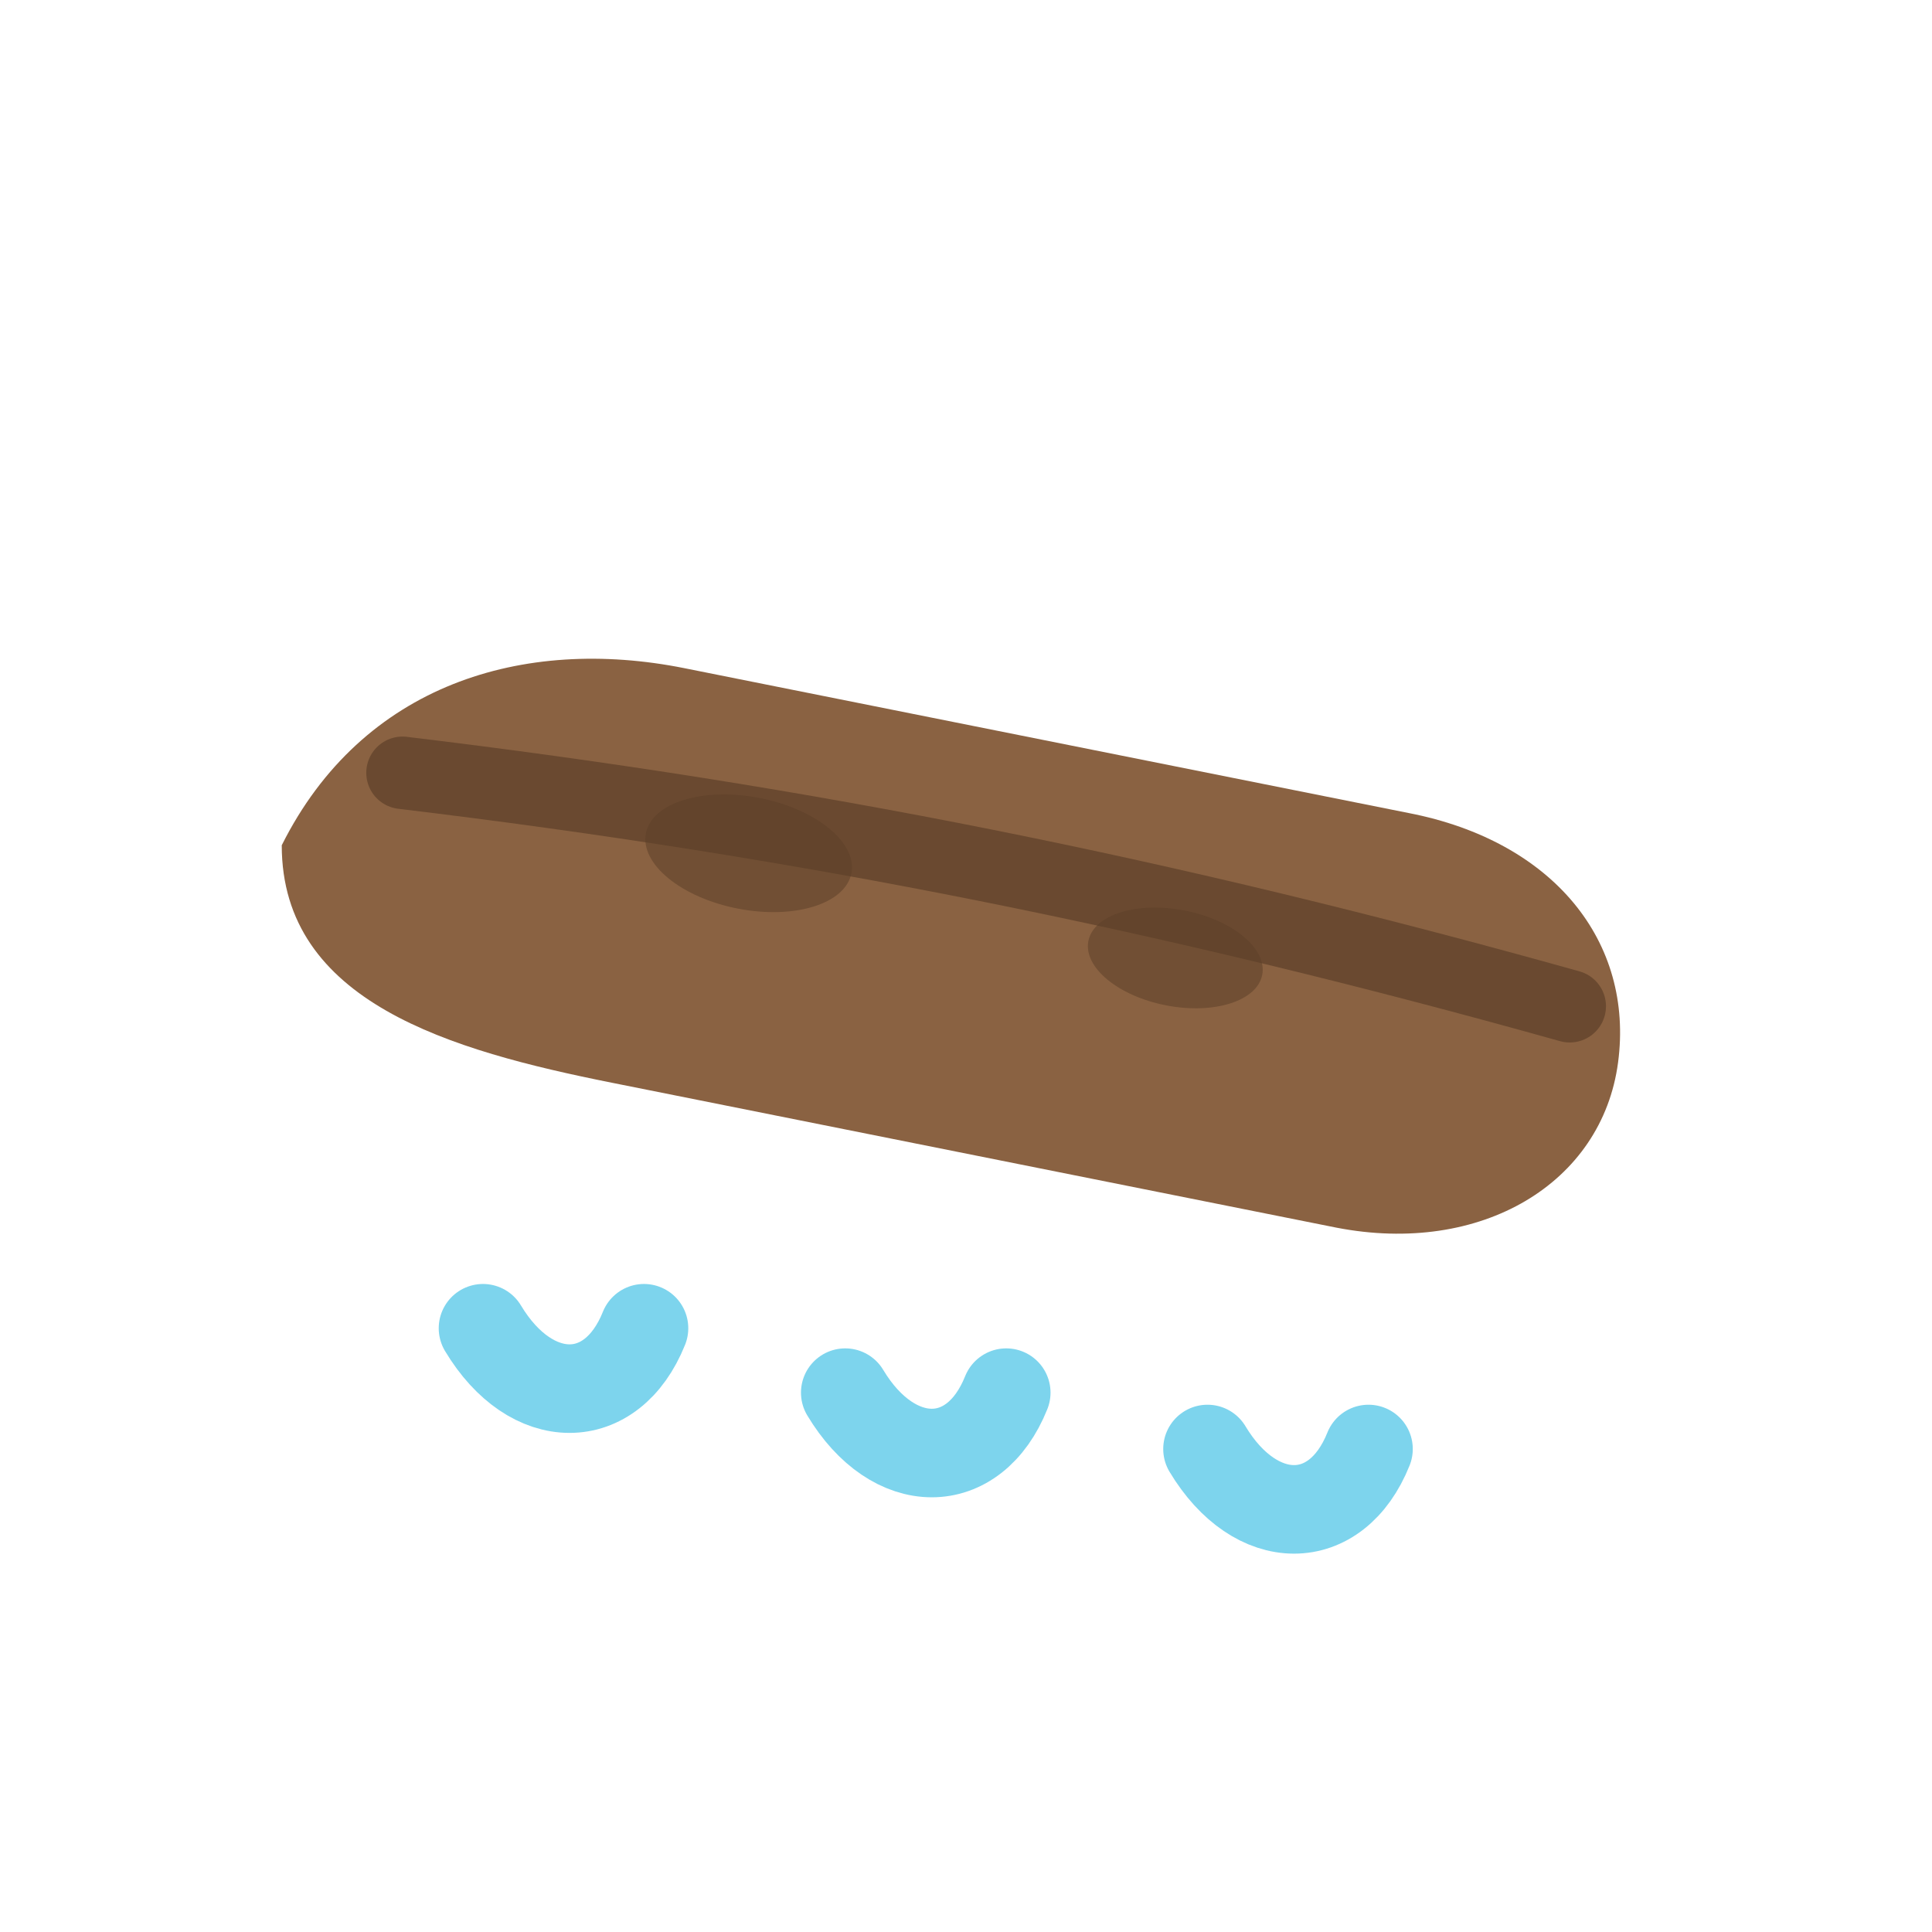
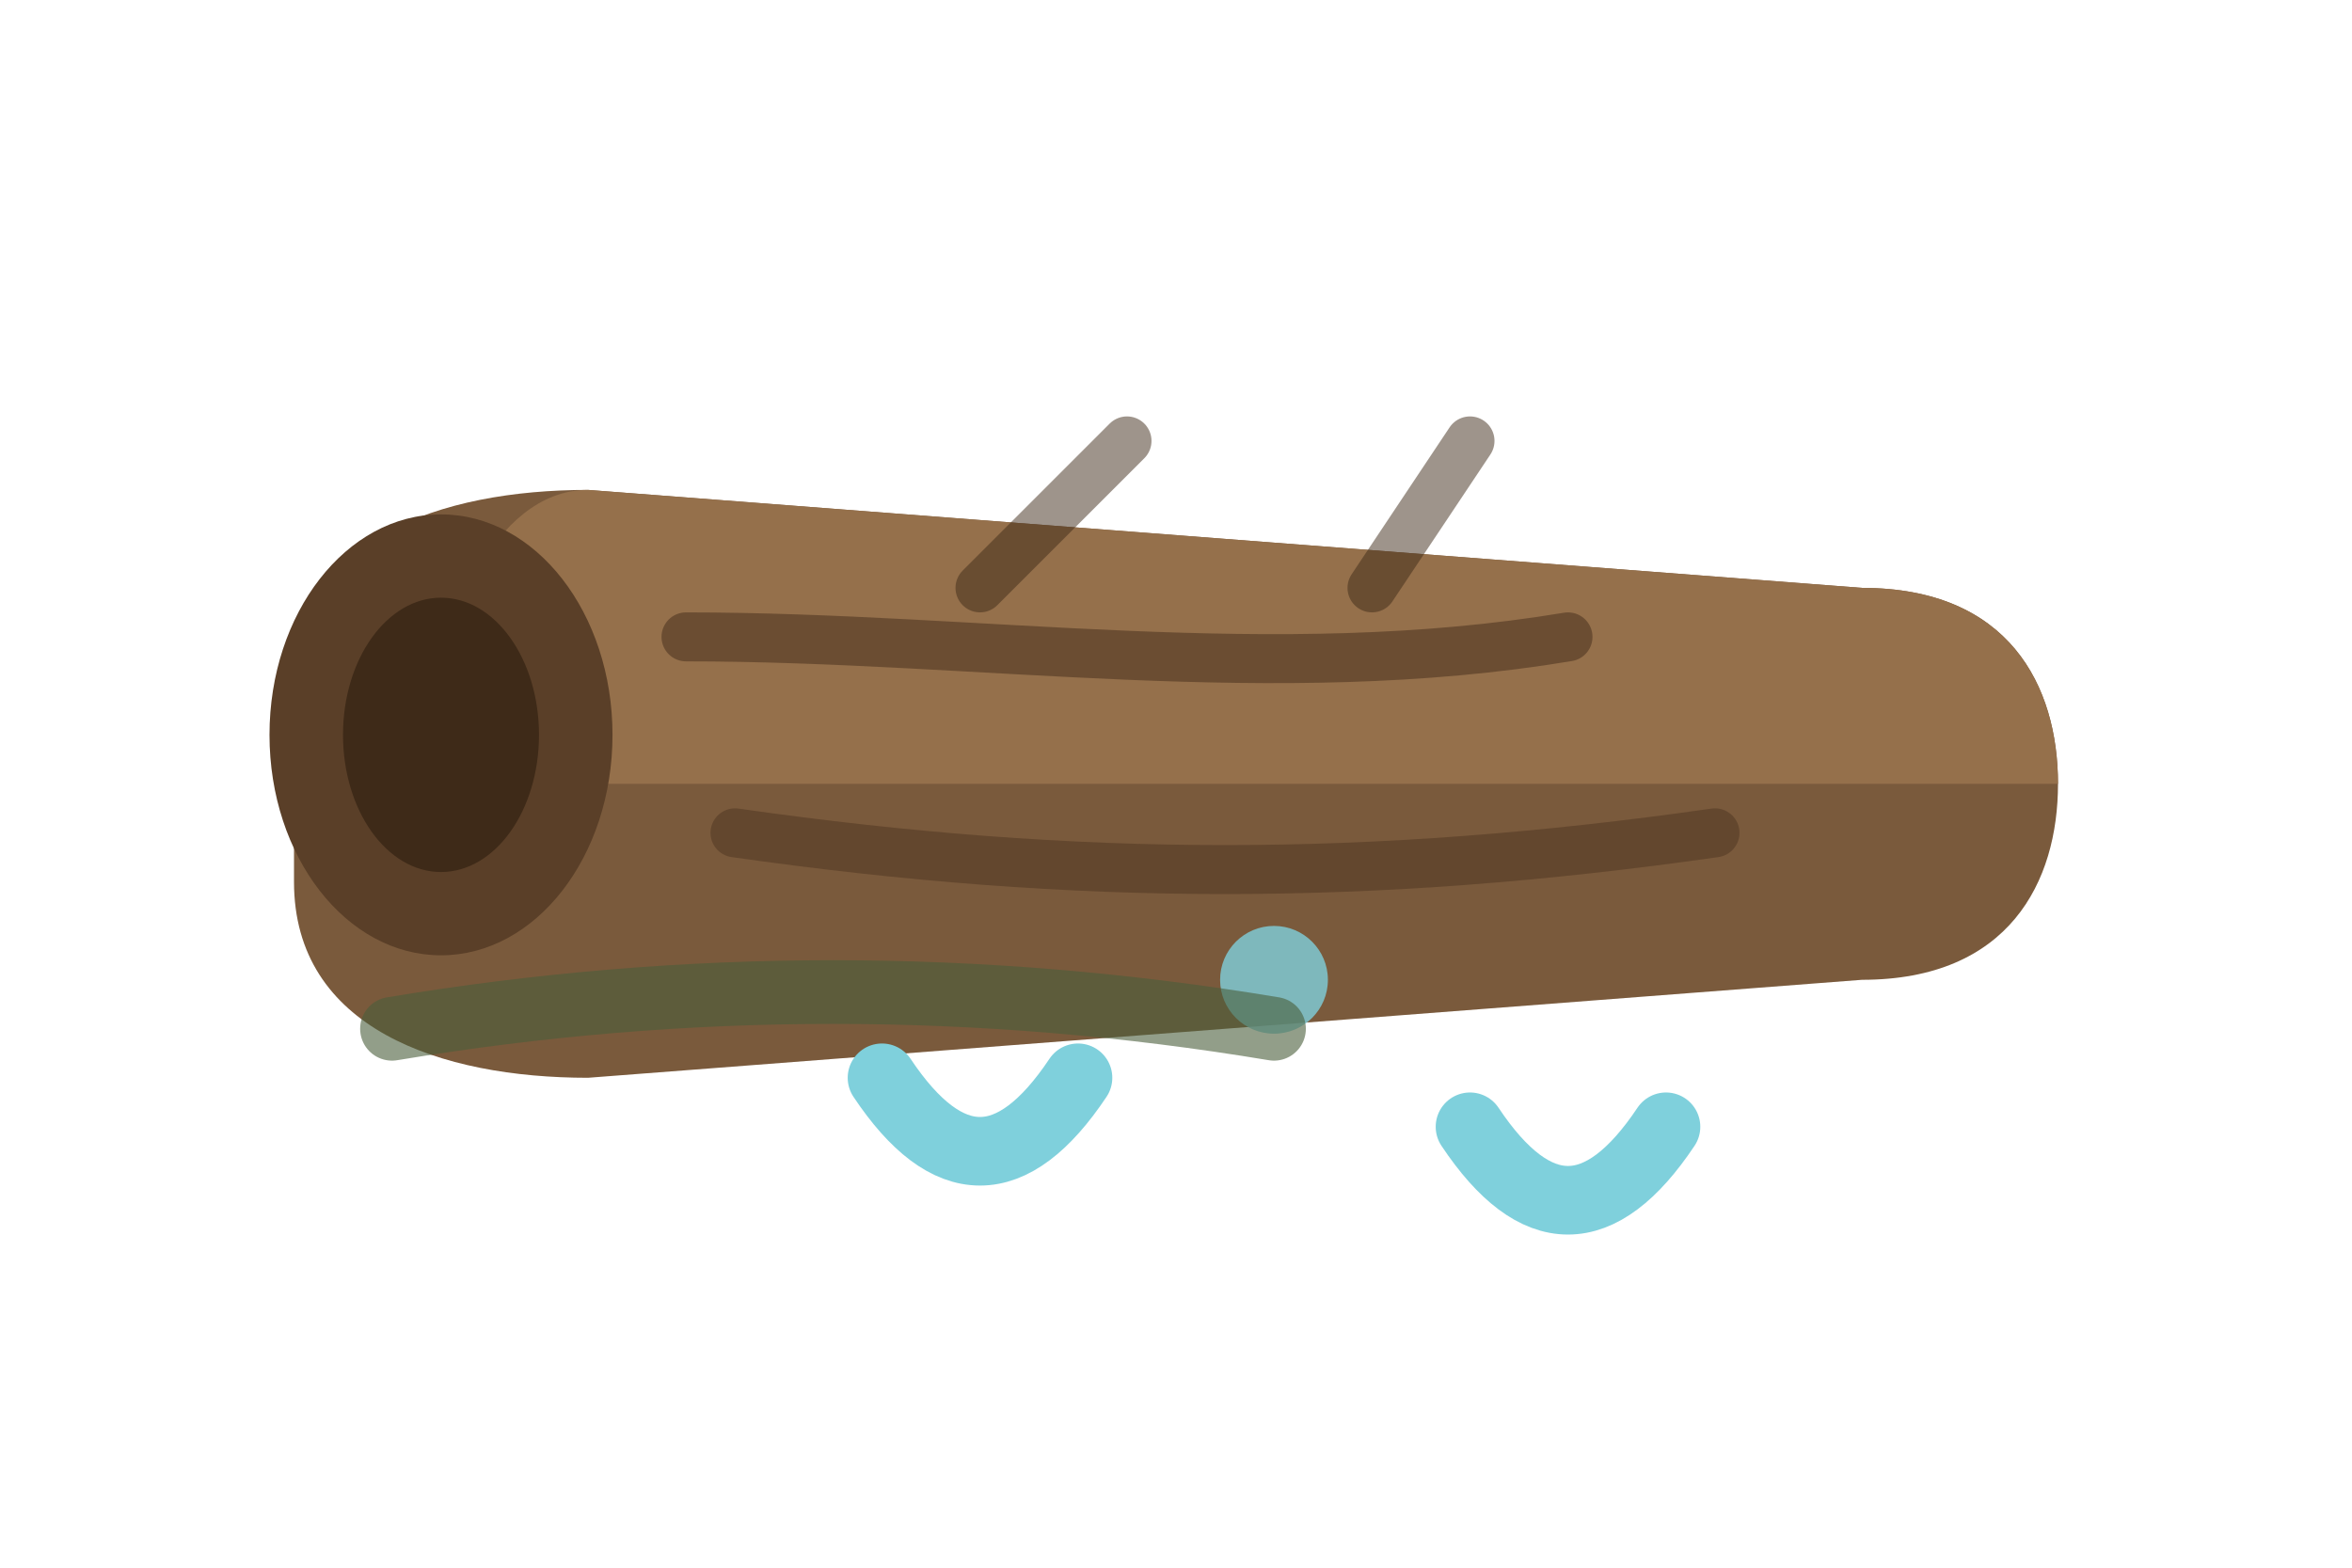
- <svg xmlns="http://www.w3.org/2000/svg" viewBox="0 0 24 24">
-   <path d="M3.5 10.5c1-2 3-2.6 5-2.2l9 1.8c1.8.35 2.8 1.6 2.6 3.1-.2 1.5-1.7 2.4-3.5 2.05l-9-1.8c-2-.4-4.1-1-4.1-2.95z" fill="#8a6242" />
-   <path d="M5 9.6c5 .6 9.5 1.5 14.5 2.9" stroke="#5c3f28" stroke-width="0.9" fill="none" stroke-linecap="round" opacity="0.7" />
-   <ellipse cx="9.3" cy="10.6" rx="1.3" ry="0.7" fill="#5c3f28" opacity="0.55" transform="rotate(11 9.3 10.6)" />
-   <ellipse cx="14.6" cy="11.9" rx="1.1" ry="0.6" fill="#5c3f28" opacity="0.55" transform="rotate(11 14.6 11.9)" />
-   <path d="M6 16.5c.6 1 1.6 1 2 0M10.5 17.3c.6 1 1.6 1 2 0M15 18c.6 1 1.6 1 2 0" stroke="#5cc9e8" stroke-width="1.1" fill="none" stroke-linecap="round" opacity="0.8" />
+ <svg xmlns="http://www.w3.org/2000/svg" viewBox="0 0 48 32">
+   <path d="M6 14c0-3 3-4 6-4l26 2c3 0 4 2 4 4s-1 4-4 4l-26 2c-3 0-6-1-6-4z" fill="#7a5a3c" />
+   <path d="M12 10l26 2c3 0 4 2 4 4H12c-2 0-3-1-3-2s1-4 3-4z" fill="#95704b" />
+   <ellipse cx="9" cy="15" rx="3.5" ry="4.5" fill="#5a3f28" />
+   <ellipse cx="9" cy="15" rx="2" ry="2.8" fill="#3e2a18" />
+   <path d="M14 13c6 0 12 1 18 0M15 17c7 1 13 1 20 0" stroke="#5a3f28" stroke-width="1" fill="none" stroke-linecap="round" opacity="0.7" />
+   <path d="M20 12l3-3M28 12l2-3" stroke="#3e2a18" stroke-width="1" stroke-linecap="round" opacity="0.5" />
+   <path d="M18 22q2 3 4 0M30 23q2 3 4 0" stroke="#7fd0dc" stroke-width="1.4" fill="none" stroke-linecap="round" />
+   <circle cx="26" cy="20" r="1.1" fill="#7fd0dc" opacity="0.8" />
+   <path d="M8 21c6-1 12-1 18 0" stroke="#4a5e3a" stroke-width="1.3" fill="none" stroke-linecap="round" opacity="0.6" />
</svg>
